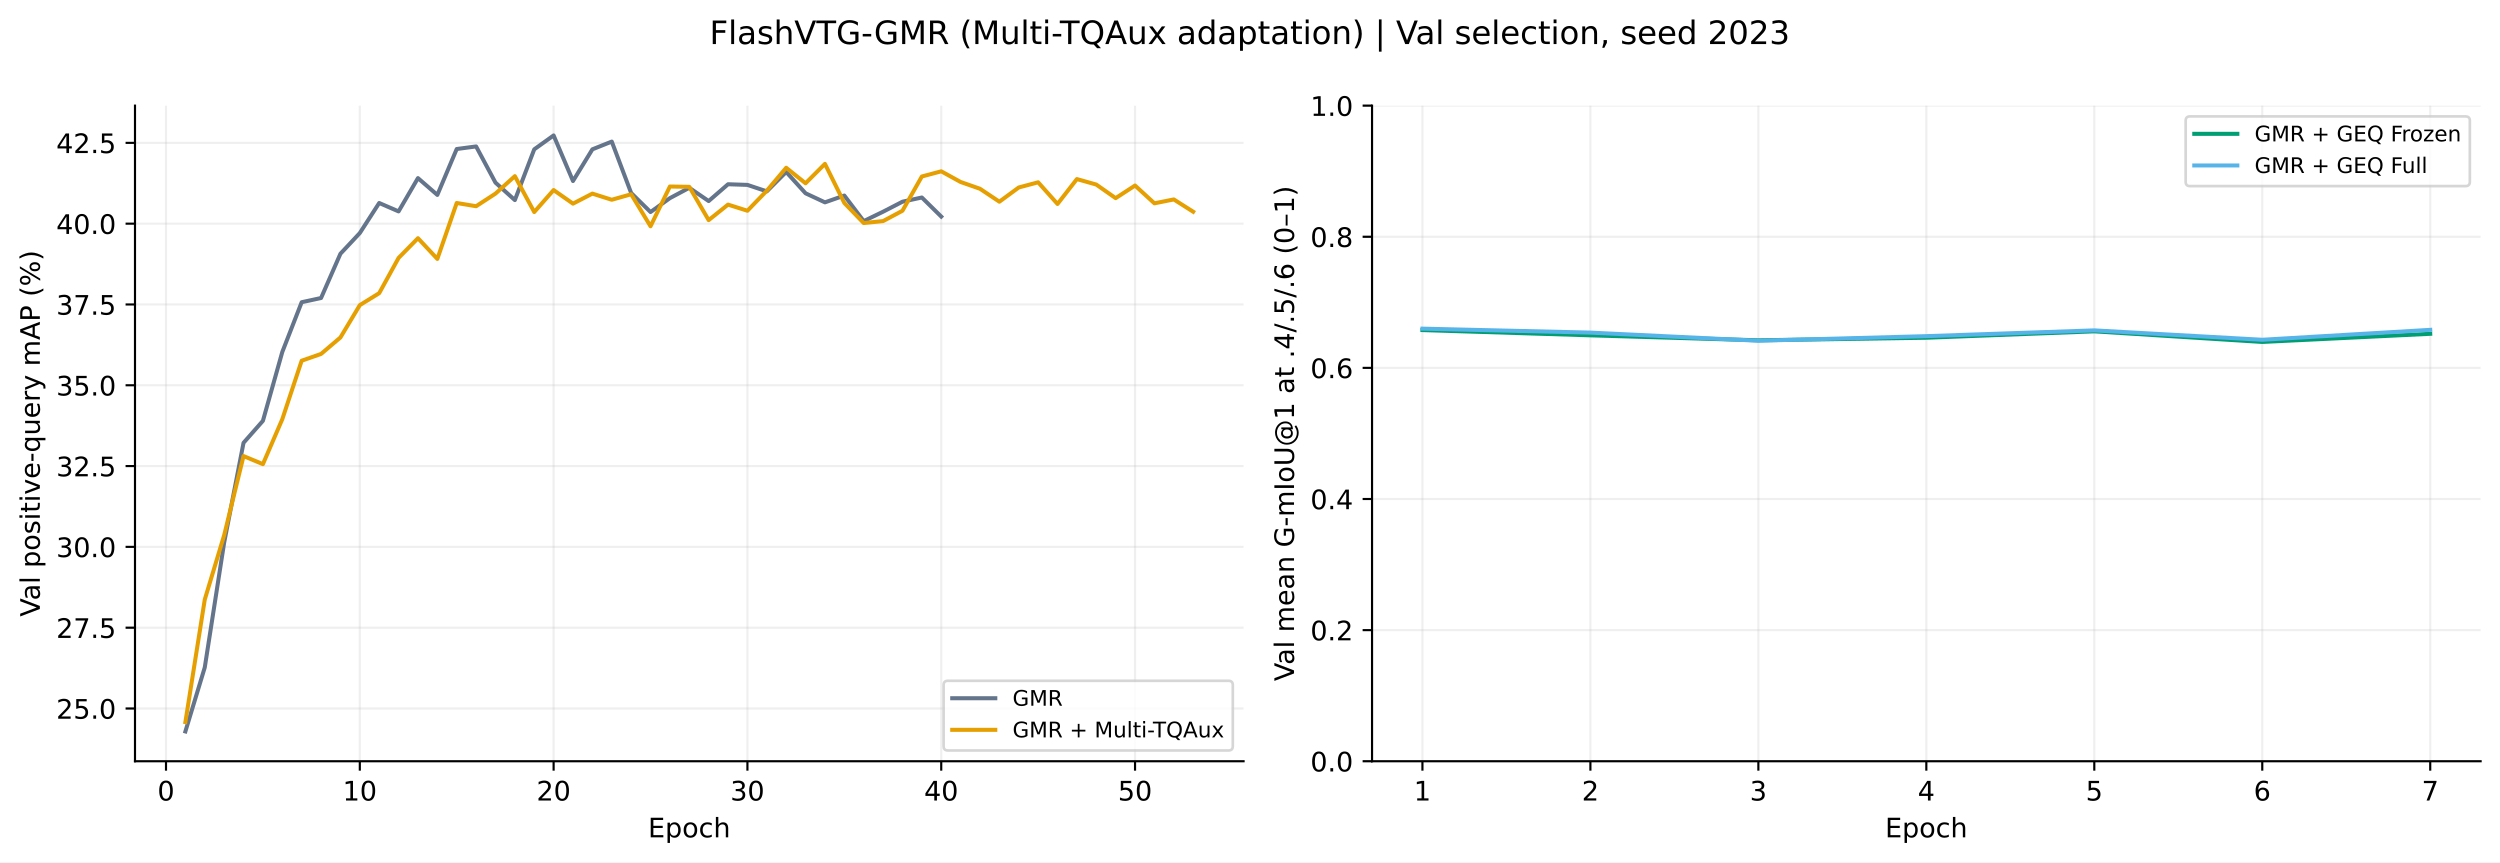
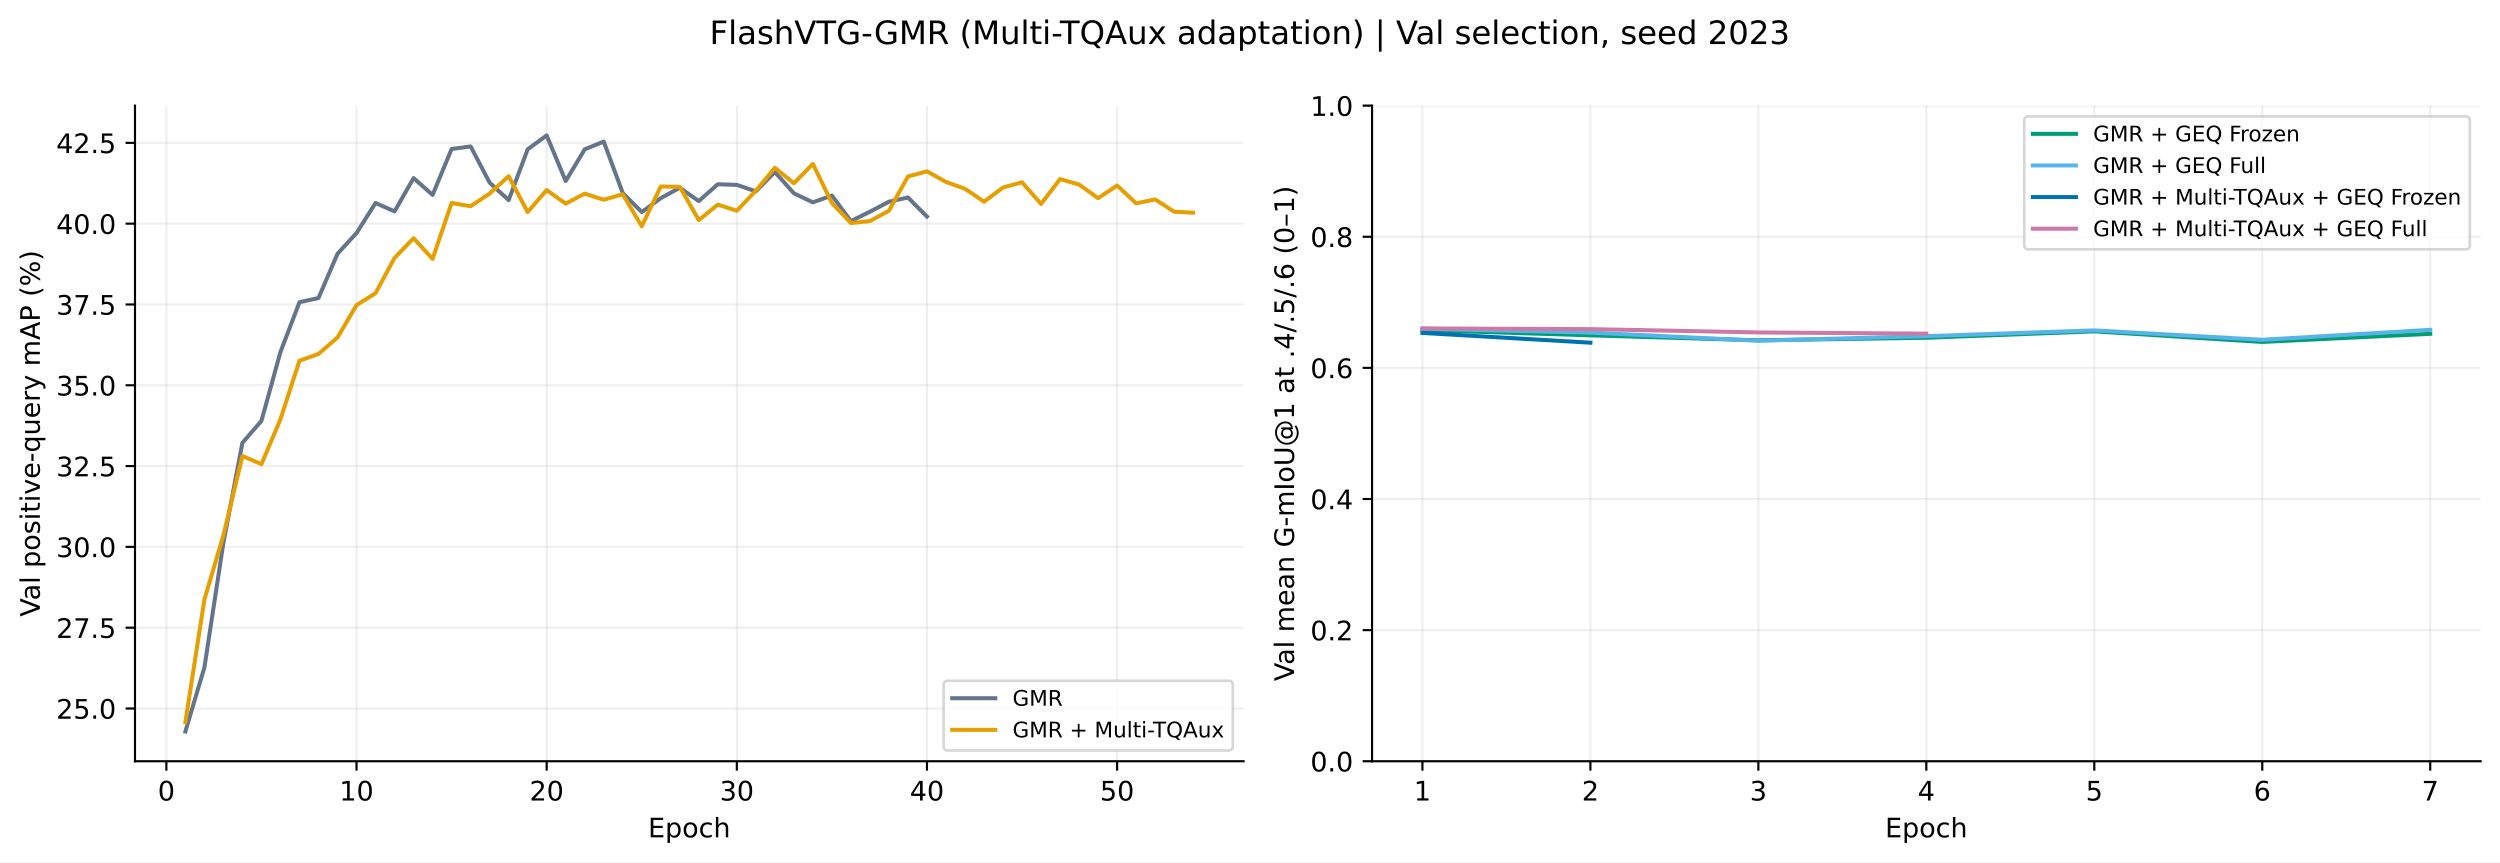
<svg xmlns="http://www.w3.org/2000/svg" xmlns:xlink="http://www.w3.org/1999/xlink" width="928.614pt" height="320.316pt" viewBox="0 0 928.614 320.316" version="1.1">
  <defs>
    <style type="text/css">*{stroke-linejoin: round; stroke-linecap: butt}</style>
  </defs>
  <g id="figure_1">
    <g id="patch_1">
      <path d="M 0 320.316  L 928.614 320.316  L 928.614 0  L 0 0  z " style="fill: #ffffff" />
    </g>
    <g id="axes_1">
      <g id="patch_2">
        <path d="M 50.144 282.76  L 461.919 282.76  L 461.919 39.24  L 50.144 39.24  z " style="fill: #ffffff" />
      </g>
      <g id="matplotlib.axis_1">
        <g id="xtick_1">
          <g id="line2d_1">
-             <path d="M 61.662 282.76  L 61.662 39.24  " clip-path="url(#pd000191c96)" style="fill: none; stroke: #b0b0b0; stroke-opacity: 0.2; stroke-width: 0.8; stroke-linecap: square" />
+             <path d="M 61.798 282.76  L 61.798 39.24  " clip-path="url(#pd000191c96)" style="fill: none; stroke: #b0b0b0; stroke-opacity: 0.2; stroke-width: 0.8; stroke-linecap: square" />
          </g>
          <g id="line2d_2">
            <defs>
              <path id="m847a747f1c" d="M 0 0  L 0 3.5  " style="stroke: #000000; stroke-width: 0.8" />
            </defs>
            <g>
-               <use xlink:href="#m847a747f1c" x="61.662" y="282.76" style="stroke: #000000; stroke-width: 0.8" />
+               <use xlink:href="#m847a747f1c" x="61.798" y="282.76" style="stroke: #000000; stroke-width: 0.8" />
            </g>
          </g>
          <g id="text_1">
-             <text style="font-size: 10px; font-family: 'DejaVu Sans'; text-anchor: middle" x="61.662" y="297.358" transform="rotate(-0 61.66193 297.3584)">0</text>
+             <text style="font-size: 10px; font-family: 'DejaVu Sans'; text-anchor: middle" x="61.798" y="297.358" transform="rotate(-0 61.79776 297.3584)">0</text>
          </g>
        </g>
        <g id="xtick_2">
          <g id="line2d_3">
-             <path d="M 133.651 282.76  L 133.651 39.24  " clip-path="url(#pd000191c96)" style="fill: none; stroke: #b0b0b0; stroke-opacity: 0.2; stroke-width: 0.8; stroke-linecap: square" />
+             <path d="M 132.428 282.76  L 132.428 39.24  " clip-path="url(#pd000191c96)" style="fill: none; stroke: #b0b0b0; stroke-opacity: 0.2; stroke-width: 0.8; stroke-linecap: square" />
          </g>
          <g id="line2d_4">
            <g>
-               <use xlink:href="#m847a747f1c" x="133.651" y="282.76" style="stroke: #000000; stroke-width: 0.8" />
+               <use xlink:href="#m847a747f1c" x="132.428" y="282.76" style="stroke: #000000; stroke-width: 0.8" />
            </g>
          </g>
          <g id="text_2">
-             <text style="font-size: 10px; font-family: 'DejaVu Sans'; text-anchor: middle" x="133.651" y="297.358" transform="rotate(-0 133.6506 297.3584)">10</text>
+             <text style="font-size: 10px; font-family: 'DejaVu Sans'; text-anchor: middle" x="132.428" y="297.358" transform="rotate(-0 132.4281 297.3584)">10</text>
          </g>
        </g>
        <g id="xtick_3">
          <g id="line2d_5">
-             <path d="M 205.639 282.76  L 205.639 39.24  " clip-path="url(#pd000191c96)" style="fill: none; stroke: #b0b0b0; stroke-opacity: 0.2; stroke-width: 0.8; stroke-linecap: square" />
+             <path d="M 203.058 282.76  L 203.058 39.24  " clip-path="url(#pd000191c96)" style="fill: none; stroke: #b0b0b0; stroke-opacity: 0.2; stroke-width: 0.8; stroke-linecap: square" />
          </g>
          <g id="line2d_6">
            <g>
-               <use xlink:href="#m847a747f1c" x="205.639" y="282.76" style="stroke: #000000; stroke-width: 0.8" />
+               <use xlink:href="#m847a747f1c" x="203.058" y="282.76" style="stroke: #000000; stroke-width: 0.8" />
            </g>
          </g>
          <g id="text_3">
-             <text style="font-size: 10px; font-family: 'DejaVu Sans'; text-anchor: middle" x="205.639" y="297.358" transform="rotate(-0 205.6392 297.3584)">20</text>
+             <text style="font-size: 10px; font-family: 'DejaVu Sans'; text-anchor: middle" x="203.058" y="297.358" transform="rotate(-0 203.0585 297.3584)">20</text>
          </g>
        </g>
        <g id="xtick_4">
          <g id="line2d_7">
-             <path d="M 277.628 282.76  L 277.628 39.24  " clip-path="url(#pd000191c96)" style="fill: none; stroke: #b0b0b0; stroke-opacity: 0.2; stroke-width: 0.8; stroke-linecap: square" />
+             <path d="M 273.689 282.76  L 273.689 39.24  " clip-path="url(#pd000191c96)" style="fill: none; stroke: #b0b0b0; stroke-opacity: 0.2; stroke-width: 0.8; stroke-linecap: square" />
          </g>
          <g id="line2d_8">
            <g>
-               <use xlink:href="#m847a747f1c" x="277.628" y="282.76" style="stroke: #000000; stroke-width: 0.8" />
+               <use xlink:href="#m847a747f1c" x="273.689" y="282.76" style="stroke: #000000; stroke-width: 0.8" />
            </g>
          </g>
          <g id="text_4">
-             <text style="font-size: 10px; font-family: 'DejaVu Sans'; text-anchor: middle" x="277.628" y="297.358" transform="rotate(-0 277.6278 297.3584)">30</text>
+             <text style="font-size: 10px; font-family: 'DejaVu Sans'; text-anchor: middle" x="273.689" y="297.358" transform="rotate(-0 273.6888 297.3584)">30</text>
          </g>
        </g>
        <g id="xtick_5">
          <g id="line2d_9">
-             <path d="M 349.616 282.76  L 349.616 39.24  " clip-path="url(#pd000191c96)" style="fill: none; stroke: #b0b0b0; stroke-opacity: 0.2; stroke-width: 0.8; stroke-linecap: square" />
+             <path d="M 344.319 282.76  L 344.319 39.24  " clip-path="url(#pd000191c96)" style="fill: none; stroke: #b0b0b0; stroke-opacity: 0.2; stroke-width: 0.8; stroke-linecap: square" />
          </g>
          <g id="line2d_10">
            <g>
-               <use xlink:href="#m847a747f1c" x="349.616" y="282.76" style="stroke: #000000; stroke-width: 0.8" />
+               <use xlink:href="#m847a747f1c" x="344.319" y="282.76" style="stroke: #000000; stroke-width: 0.8" />
            </g>
          </g>
          <g id="text_5">
-             <text style="font-size: 10px; font-family: 'DejaVu Sans'; text-anchor: middle" x="349.616" y="297.358" transform="rotate(-0 349.6165 297.3584)">40</text>
+             <text style="font-size: 10px; font-family: 'DejaVu Sans'; text-anchor: middle" x="344.319" y="297.358" transform="rotate(-0 344.3192 297.3584)">40</text>
          </g>
        </g>
        <g id="xtick_6">
          <g id="line2d_11">
-             <path d="M 421.605 282.76  L 421.605 39.24  " clip-path="url(#pd000191c96)" style="fill: none; stroke: #b0b0b0; stroke-opacity: 0.2; stroke-width: 0.8; stroke-linecap: square" />
+             <path d="M 414.95 282.76  L 414.95 39.24  " clip-path="url(#pd000191c96)" style="fill: none; stroke: #b0b0b0; stroke-opacity: 0.2; stroke-width: 0.8; stroke-linecap: square" />
          </g>
          <g id="line2d_12">
            <g>
-               <use xlink:href="#m847a747f1c" x="421.605" y="282.76" style="stroke: #000000; stroke-width: 0.8" />
+               <use xlink:href="#m847a747f1c" x="414.95" y="282.76" style="stroke: #000000; stroke-width: 0.8" />
            </g>
          </g>
          <g id="text_6">
-             <text style="font-size: 10px; font-family: 'DejaVu Sans'; text-anchor: middle" x="421.605" y="297.358" transform="rotate(-0 421.6051 297.3584)">50</text>
+             <text style="font-size: 10px; font-family: 'DejaVu Sans'; text-anchor: middle" x="414.95" y="297.358" transform="rotate(-0 414.9496 297.3584)">50</text>
          </g>
        </g>
        <g id="text_7">
          <text style="font-size: 10px; font-family: 'DejaVu Sans'; text-anchor: middle" x="256.031" y="311.037" transform="rotate(-0 256.0312 311.0366)">Epoch</text>
        </g>
      </g>
      <g id="matplotlib.axis_2">
        <g id="ytick_1">
          <g id="line2d_13">
            <path d="M 50.144 263.167  L 461.919 263.167  " clip-path="url(#pd000191c96)" style="fill: none; stroke: #b0b0b0; stroke-opacity: 0.2; stroke-width: 0.8; stroke-linecap: square" />
          </g>
          <g id="line2d_14">
            <defs>
              <path id="mc433141c62" d="M 0 0  L -3.5 0  " style="stroke: #000000; stroke-width: 0.8" />
            </defs>
            <g>
              <use xlink:href="#mc433141c62" x="50.144" y="263.167" style="stroke: #000000; stroke-width: 0.8" />
            </g>
          </g>
          <g id="text_8">
            <text style="font-size: 10px; font-family: 'DejaVu Sans'; text-anchor: end" x="43.144" y="266.966" transform="rotate(-0 43.14375 266.9662)">25.0</text>
          </g>
        </g>
        <g id="ytick_2">
          <g id="line2d_15">
            <path d="M 50.144 233.153  L 461.919 233.153  " clip-path="url(#pd000191c96)" style="fill: none; stroke: #b0b0b0; stroke-opacity: 0.2; stroke-width: 0.8; stroke-linecap: square" />
          </g>
          <g id="line2d_16">
            <g>
              <use xlink:href="#mc433141c62" x="50.144" y="233.153" style="stroke: #000000; stroke-width: 0.8" />
            </g>
          </g>
          <g id="text_9">
            <text style="font-size: 10px; font-family: 'DejaVu Sans'; text-anchor: end" x="43.144" y="236.952" transform="rotate(-0 43.14375 236.9524)">27.5</text>
          </g>
        </g>
        <g id="ytick_3">
          <g id="line2d_17">
            <path d="M 50.144 203.139  L 461.919 203.139  " clip-path="url(#pd000191c96)" style="fill: none; stroke: #b0b0b0; stroke-opacity: 0.2; stroke-width: 0.8; stroke-linecap: square" />
          </g>
          <g id="line2d_18">
            <g>
              <use xlink:href="#mc433141c62" x="50.144" y="203.139" style="stroke: #000000; stroke-width: 0.8" />
            </g>
          </g>
          <g id="text_10">
            <text style="font-size: 10px; font-family: 'DejaVu Sans'; text-anchor: end" x="43.144" y="206.939" transform="rotate(-0 43.14375 206.9386)">30.0</text>
          </g>
        </g>
        <g id="ytick_4">
          <g id="line2d_19">
            <path d="M 50.144 173.126  L 461.919 173.126  " clip-path="url(#pd000191c96)" style="fill: none; stroke: #b0b0b0; stroke-opacity: 0.2; stroke-width: 0.8; stroke-linecap: square" />
          </g>
          <g id="line2d_20">
            <g>
              <use xlink:href="#mc433141c62" x="50.144" y="173.126" style="stroke: #000000; stroke-width: 0.8" />
            </g>
          </g>
          <g id="text_11">
            <text style="font-size: 10px; font-family: 'DejaVu Sans'; text-anchor: end" x="43.144" y="176.925" transform="rotate(-0 43.14375 176.9248)">32.5</text>
          </g>
        </g>
        <g id="ytick_5">
          <g id="line2d_21">
            <path d="M 50.144 143.112  L 461.919 143.112  " clip-path="url(#pd000191c96)" style="fill: none; stroke: #b0b0b0; stroke-opacity: 0.2; stroke-width: 0.8; stroke-linecap: square" />
          </g>
          <g id="line2d_22">
            <g>
              <use xlink:href="#mc433141c62" x="50.144" y="143.112" style="stroke: #000000; stroke-width: 0.8" />
            </g>
          </g>
          <g id="text_12">
            <text style="font-size: 10px; font-family: 'DejaVu Sans'; text-anchor: end" x="43.144" y="146.911" transform="rotate(-0 43.14375 146.911)">35.0</text>
          </g>
        </g>
        <g id="ytick_6">
          <g id="line2d_23">
            <path d="M 50.144 113.098  L 461.919 113.098  " clip-path="url(#pd000191c96)" style="fill: none; stroke: #b0b0b0; stroke-opacity: 0.2; stroke-width: 0.8; stroke-linecap: square" />
          </g>
          <g id="line2d_24">
            <g>
              <use xlink:href="#mc433141c62" x="50.144" y="113.098" style="stroke: #000000; stroke-width: 0.8" />
            </g>
          </g>
          <g id="text_13">
            <text style="font-size: 10px; font-family: 'DejaVu Sans'; text-anchor: end" x="43.144" y="116.897" transform="rotate(-0 43.14375 116.8972)">37.5</text>
          </g>
        </g>
        <g id="ytick_7">
          <g id="line2d_25">
            <path d="M 50.144 83.084  L 461.919 83.084  " clip-path="url(#pd000191c96)" style="fill: none; stroke: #b0b0b0; stroke-opacity: 0.2; stroke-width: 0.8; stroke-linecap: square" />
          </g>
          <g id="line2d_26">
            <g>
              <use xlink:href="#mc433141c62" x="50.144" y="83.084" style="stroke: #000000; stroke-width: 0.8" />
            </g>
          </g>
          <g id="text_14">
            <text style="font-size: 10px; font-family: 'DejaVu Sans'; text-anchor: end" x="43.144" y="86.883" transform="rotate(-0 43.14375 86.88338)">40.0</text>
          </g>
        </g>
        <g id="ytick_8">
          <g id="line2d_27">
            <path d="M 50.144 53.07  L 461.919 53.07  " clip-path="url(#pd000191c96)" style="fill: none; stroke: #b0b0b0; stroke-opacity: 0.2; stroke-width: 0.8; stroke-linecap: square" />
          </g>
          <g id="line2d_28">
            <g>
              <use xlink:href="#mc433141c62" x="50.144" y="53.07" style="stroke: #000000; stroke-width: 0.8" />
            </g>
          </g>
          <g id="text_15">
            <text style="font-size: 10px; font-family: 'DejaVu Sans'; text-anchor: end" x="43.144" y="56.87" transform="rotate(-0 43.14375 56.86958)">42.5</text>
          </g>
        </g>
        <g id="text_16">
          <text style="font-size: 10px; font-family: 'DejaVu Sans'; text-anchor: middle" x="14.798" y="161" transform="rotate(-90 14.79844 161)">Val positive-query mAP (%)</text>
        </g>
      </g>
      <g id="line2d_29">
-         <path d="M 68.861 271.691  L 76.06 247.92  L 83.259 201.579  L 90.457 164.482  L 97.656 156.318  L 104.855 130.746  L 112.054 112.258  L 119.253 110.697  L 126.452 94.249  L 133.651 86.566  L 140.849 75.401  L 148.048 78.522  L 155.247 66.156  L 162.446 72.399  L 169.645 55.351  L 176.844 54.391  L 184.043 67.837  L 191.241 74.32  L 198.44 55.471  L 205.639 50.309  L 212.838 67.237  L 220.037 55.471  L 227.236 52.59  L 234.435 71.679  L 241.634 78.762  L 248.832 73.6  L 256.031 69.758  L 263.23 74.68  L 270.429 68.437  L 277.628 68.678  L 284.827 71.079  L 292.026 63.875  L 299.224 71.799  L 306.423 75.161  L 313.622 72.639  L 320.821 82.124  L 328.02 78.642  L 335.219 74.92  L 342.418 73.36  L 349.616 80.443  " clip-path="url(#pd000191c96)" style="fill: none; stroke: #64748b; stroke-width: 1.5; stroke-linecap: square" />
+         <path d="M 68.861 271.691  L 75.924 247.92  L 82.987 201.579  L 90.05 164.482  L 97.113 156.318  L 104.176 130.746  L 111.239 112.258  L 118.302 110.697  L 125.365 94.249  L 132.428 86.566  L 139.491 75.401  L 146.554 78.522  L 153.617 66.156  L 160.68 72.399  L 167.743 55.351  L 174.806 54.391  L 181.869 67.837  L 188.932 74.32  L 195.995 55.471  L 203.058 50.309  L 210.122 67.237  L 217.185 55.471  L 224.248 52.59  L 231.311 71.679  L 238.374 78.762  L 245.437 73.6  L 252.5 69.758  L 259.563 74.68  L 266.626 68.437  L 273.689 68.678  L 280.752 71.079  L 287.815 63.875  L 294.878 71.799  L 301.941 75.161  L 309.004 72.639  L 316.067 82.124  L 323.13 78.642  L 330.193 74.92  L 337.256 73.36  L 344.319 80.443  " clip-path="url(#pd000191c96)" style="fill: none; stroke: #64748b; stroke-width: 1.5; stroke-linecap: square" />
      </g>
      <g id="line2d_30">
-         <path d="M 68.861 268.209  L 76.06 222.708  L 83.259 198.817  L 90.457 169.404  L 97.656 172.405  L 104.855 155.718  L 112.054 133.988  L 119.253 131.466  L 126.452 125.344  L 133.651 113.338  L 140.849 108.896  L 148.048 95.81  L 155.247 88.487  L 162.446 96.17  L 169.645 75.401  L 176.844 76.601  L 184.043 71.919  L 191.241 65.436  L 198.44 78.762  L 205.639 70.598  L 212.838 75.641  L 220.037 71.919  L 227.236 74.2  L 234.435 72.159  L 241.634 84.045  L 248.832 69.278  L 256.031 69.398  L 263.23 81.764  L 270.429 76.001  L 277.628 78.282  L 284.827 70.839  L 292.026 62.315  L 299.224 68.077  L 306.423 60.874  L 313.622 75.401  L 320.821 82.844  L 328.02 82.124  L 335.219 78.282  L 342.418 65.556  L 349.616 63.635  L 356.815 67.597  L 364.014 70.118  L 371.213 74.92  L 378.412 69.638  L 385.611 67.717  L 392.81 75.761  L 400.009 66.517  L 407.207 68.557  L 414.406 73.6  L 421.605 68.918  L 428.804 75.521  L 436.003 74.08  L 443.202 78.642  " clip-path="url(#pd000191c96)" style="fill: none; stroke: #e69f00; stroke-width: 1.5; stroke-linecap: square" />
+         <path d="M 68.861 268.209  L 75.924 222.708  L 82.987 198.817  L 90.05 169.404  L 97.113 172.405  L 104.176 155.718  L 111.239 133.988  L 118.302 131.466  L 125.365 125.344  L 132.428 113.338  L 139.491 108.896  L 146.554 95.81  L 153.617 88.487  L 160.68 96.17  L 167.743 75.401  L 174.806 76.601  L 181.869 71.919  L 188.932 65.436  L 195.995 78.762  L 203.058 70.598  L 210.122 75.641  L 217.185 71.919  L 224.248 74.2  L 231.311 72.159  L 238.374 84.045  L 245.437 69.278  L 252.5 69.398  L 259.563 81.764  L 266.626 76.001  L 273.689 78.282  L 280.752 70.839  L 287.815 62.315  L 294.878 68.077  L 301.941 60.874  L 309.004 75.401  L 316.067 82.844  L 323.13 82.124  L 330.193 78.282  L 337.256 65.556  L 344.319 63.635  L 351.382 67.597  L 358.445 70.118  L 365.508 74.92  L 372.571 69.638  L 379.634 67.717  L 386.697 75.761  L 393.76 66.517  L 400.823 68.557  L 407.887 73.6  L 414.95 68.918  L 422.013 75.521  L 429.076 74.08  L 436.139 78.642  L 443.202 79.002  " clip-path="url(#pd000191c96)" style="fill: none; stroke: #e69f00; stroke-width: 1.5; stroke-linecap: square" />
      </g>
      <g id="patch_3">
        <path d="M 50.144 282.76  L 50.144 39.24  " style="fill: none; stroke: #000000; stroke-width: 0.8; stroke-linejoin: miter; stroke-linecap: square" />
      </g>
      <g id="patch_4">
        <path d="M 50.144 282.76  L 461.919 282.76  " style="fill: none; stroke: #000000; stroke-width: 0.8; stroke-linejoin: miter; stroke-linecap: square" />
      </g>
      <g id="legend_1">
        <g id="patch_5">
          <path d="M 352.099 278.76  L 456.319 278.76  Q 457.919 278.76 457.919 277.16  L 457.919 254.475  Q 457.919 252.875 456.319 252.875  L 352.099 252.875  Q 350.499 252.875 350.499 254.475  L 350.499 277.16  Q 350.499 278.76 352.099 278.76  z " style="fill: #ffffff; opacity: 0.8; stroke: #cccccc; stroke-linejoin: miter" />
        </g>
        <g id="line2d_31">
          <path d="M 353.699 259.354  L 361.699 259.354  L 369.699 259.354  " style="fill: none; stroke: #64748b; stroke-width: 1.5; stroke-linecap: square" />
        </g>
        <g id="text_17">
          <text style="font-size: 8px; font-family: 'DejaVu Sans'; text-anchor: start" x="376.099" y="262.154" transform="rotate(-0 376.0987 262.1538)">GMR</text>
        </g>
        <g id="line2d_32">
          <path d="M 353.699 271.096  L 361.699 271.096  L 369.699 271.096  " style="fill: none; stroke: #e69f00; stroke-width: 1.5; stroke-linecap: square" />
        </g>
        <g id="text_18">
          <text style="font-size: 8px; font-family: 'DejaVu Sans'; text-anchor: start" x="376.099" y="273.896" transform="rotate(-0 376.0987 273.8963)">GMR + Multi-TQAux</text>
        </g>
      </g>
    </g>
    <g id="axes_2">
      <g id="patch_6">
        <path d="M 509.639 282.76  L 921.414 282.76  L 921.414 39.24  L 509.639 39.24  z " style="fill: #ffffff" />
      </g>
      <g id="matplotlib.axis_3">
        <g id="xtick_7">
          <g id="line2d_33">
            <path d="M 528.356 282.76  L 528.356 39.24  " clip-path="url(#p77ef6f5518)" style="fill: none; stroke: #b0b0b0; stroke-opacity: 0.2; stroke-width: 0.8; stroke-linecap: square" />
          </g>
          <g id="line2d_34">
            <g>
              <use xlink:href="#m847a747f1c" x="528.356" y="282.76" style="stroke: #000000; stroke-width: 0.8" />
            </g>
          </g>
          <g id="text_19">
            <text style="font-size: 10px; font-family: 'DejaVu Sans'; text-anchor: middle" x="528.356" y="297.358" transform="rotate(-0 528.3558 297.3584)">1</text>
          </g>
        </g>
        <g id="xtick_8">
          <g id="line2d_35">
            <path d="M 590.746 282.76  L 590.746 39.24  " clip-path="url(#p77ef6f5518)" style="fill: none; stroke: #b0b0b0; stroke-opacity: 0.2; stroke-width: 0.8; stroke-linecap: square" />
          </g>
          <g id="line2d_36">
            <g>
              <use xlink:href="#m847a747f1c" x="590.746" y="282.76" style="stroke: #000000; stroke-width: 0.8" />
            </g>
          </g>
          <g id="text_20">
            <text style="font-size: 10px; font-family: 'DejaVu Sans'; text-anchor: middle" x="590.746" y="297.358" transform="rotate(-0 590.7459 297.3584)">2</text>
          </g>
        </g>
        <g id="xtick_9">
          <g id="line2d_37">
            <path d="M 653.136 282.76  L 653.136 39.24  " clip-path="url(#p77ef6f5518)" style="fill: none; stroke: #b0b0b0; stroke-opacity: 0.2; stroke-width: 0.8; stroke-linecap: square" />
          </g>
          <g id="line2d_38">
            <g>
              <use xlink:href="#m847a747f1c" x="653.136" y="282.76" style="stroke: #000000; stroke-width: 0.8" />
            </g>
          </g>
          <g id="text_21">
            <text style="font-size: 10px; font-family: 'DejaVu Sans'; text-anchor: middle" x="653.136" y="297.358" transform="rotate(-0 653.1361 297.3584)">3</text>
          </g>
        </g>
        <g id="xtick_10">
          <g id="line2d_39">
            <path d="M 715.526 282.76  L 715.526 39.24  " clip-path="url(#p77ef6f5518)" style="fill: none; stroke: #b0b0b0; stroke-opacity: 0.2; stroke-width: 0.8; stroke-linecap: square" />
          </g>
          <g id="line2d_40">
            <g>
              <use xlink:href="#m847a747f1c" x="715.526" y="282.76" style="stroke: #000000; stroke-width: 0.8" />
            </g>
          </g>
          <g id="text_22">
            <text style="font-size: 10px; font-family: 'DejaVu Sans'; text-anchor: middle" x="715.526" y="297.358" transform="rotate(-0 715.5263 297.3584)">4</text>
          </g>
        </g>
        <g id="xtick_11">
          <g id="line2d_41">
            <path d="M 777.916 282.76  L 777.916 39.24  " clip-path="url(#p77ef6f5518)" style="fill: none; stroke: #b0b0b0; stroke-opacity: 0.2; stroke-width: 0.8; stroke-linecap: square" />
          </g>
          <g id="line2d_42">
            <g>
              <use xlink:href="#m847a747f1c" x="777.916" y="282.76" style="stroke: #000000; stroke-width: 0.8" />
            </g>
          </g>
          <g id="text_23">
            <text style="font-size: 10px; font-family: 'DejaVu Sans'; text-anchor: middle" x="777.916" y="297.358" transform="rotate(-0 777.9164 297.3584)">5</text>
          </g>
        </g>
        <g id="xtick_12">
          <g id="line2d_43">
            <path d="M 840.307 282.76  L 840.307 39.24  " clip-path="url(#p77ef6f5518)" style="fill: none; stroke: #b0b0b0; stroke-opacity: 0.2; stroke-width: 0.8; stroke-linecap: square" />
          </g>
          <g id="line2d_44">
            <g>
              <use xlink:href="#m847a747f1c" x="840.307" y="282.76" style="stroke: #000000; stroke-width: 0.8" />
            </g>
          </g>
          <g id="text_24">
            <text style="font-size: 10px; font-family: 'DejaVu Sans'; text-anchor: middle" x="840.307" y="297.358" transform="rotate(-0 840.3066 297.3584)">6</text>
          </g>
        </g>
        <g id="xtick_13">
          <g id="line2d_45">
            <path d="M 902.697 282.76  L 902.697 39.24  " clip-path="url(#p77ef6f5518)" style="fill: none; stroke: #b0b0b0; stroke-opacity: 0.2; stroke-width: 0.8; stroke-linecap: square" />
          </g>
          <g id="line2d_46">
            <g>
              <use xlink:href="#m847a747f1c" x="902.697" y="282.76" style="stroke: #000000; stroke-width: 0.8" />
            </g>
          </g>
          <g id="text_25">
            <text style="font-size: 10px; font-family: 'DejaVu Sans'; text-anchor: middle" x="902.697" y="297.358" transform="rotate(-0 902.6967 297.3584)">7</text>
          </g>
        </g>
        <g id="text_26">
          <text style="font-size: 10px; font-family: 'DejaVu Sans'; text-anchor: middle" x="715.526" y="311.037" transform="rotate(-0 715.5263 311.0366)">Epoch</text>
        </g>
      </g>
      <g id="matplotlib.axis_4">
        <g id="ytick_9">
          <g id="line2d_47">
            <path d="M 509.639 282.76  L 921.414 282.76  " clip-path="url(#p77ef6f5518)" style="fill: none; stroke: #b0b0b0; stroke-opacity: 0.2; stroke-width: 0.8; stroke-linecap: square" />
          </g>
          <g id="line2d_48">
            <g>
              <use xlink:href="#mc433141c62" x="509.639" y="282.76" style="stroke: #000000; stroke-width: 0.8" />
            </g>
          </g>
          <g id="text_27">
            <text style="font-size: 10px; font-family: 'DejaVu Sans'; text-anchor: end" x="502.639" y="286.559" transform="rotate(-0 502.6388 286.5592)">0.0</text>
          </g>
        </g>
        <g id="ytick_10">
          <g id="line2d_49">
            <path d="M 509.639 234.056  L 921.414 234.056  " clip-path="url(#p77ef6f5518)" style="fill: none; stroke: #b0b0b0; stroke-opacity: 0.2; stroke-width: 0.8; stroke-linecap: square" />
          </g>
          <g id="line2d_50">
            <g>
              <use xlink:href="#mc433141c62" x="509.639" y="234.056" style="stroke: #000000; stroke-width: 0.8" />
            </g>
          </g>
          <g id="text_28">
            <text style="font-size: 10px; font-family: 'DejaVu Sans'; text-anchor: end" x="502.639" y="237.855" transform="rotate(-0 502.6388 237.8552)">0.2</text>
          </g>
        </g>
        <g id="ytick_11">
          <g id="line2d_51">
            <path d="M 509.639 185.352  L 921.414 185.352  " clip-path="url(#p77ef6f5518)" style="fill: none; stroke: #b0b0b0; stroke-opacity: 0.2; stroke-width: 0.8; stroke-linecap: square" />
          </g>
          <g id="line2d_52">
            <g>
              <use xlink:href="#mc433141c62" x="509.639" y="185.352" style="stroke: #000000; stroke-width: 0.8" />
            </g>
          </g>
          <g id="text_29">
            <text style="font-size: 10px; font-family: 'DejaVu Sans'; text-anchor: end" x="502.639" y="189.151" transform="rotate(-0 502.6388 189.1512)">0.4</text>
          </g>
        </g>
        <g id="ytick_12">
          <g id="line2d_53">
            <path d="M 509.639 136.648  L 921.414 136.648  " clip-path="url(#p77ef6f5518)" style="fill: none; stroke: #b0b0b0; stroke-opacity: 0.2; stroke-width: 0.8; stroke-linecap: square" />
          </g>
          <g id="line2d_54">
            <g>
              <use xlink:href="#mc433141c62" x="509.639" y="136.648" style="stroke: #000000; stroke-width: 0.8" />
            </g>
          </g>
          <g id="text_30">
            <text style="font-size: 10px; font-family: 'DejaVu Sans'; text-anchor: end" x="502.639" y="140.447" transform="rotate(-0 502.6388 140.4472)">0.6</text>
          </g>
        </g>
        <g id="ytick_13">
          <g id="line2d_55">
            <path d="M 509.639 87.944  L 921.414 87.944  " clip-path="url(#p77ef6f5518)" style="fill: none; stroke: #b0b0b0; stroke-opacity: 0.2; stroke-width: 0.8; stroke-linecap: square" />
          </g>
          <g id="line2d_56">
            <g>
              <use xlink:href="#mc433141c62" x="509.639" y="87.944" style="stroke: #000000; stroke-width: 0.8" />
            </g>
          </g>
          <g id="text_31">
            <text style="font-size: 10px; font-family: 'DejaVu Sans'; text-anchor: end" x="502.639" y="91.743" transform="rotate(-0 502.6388 91.74322)">0.8</text>
          </g>
        </g>
        <g id="ytick_14">
          <g id="line2d_57">
            <path d="M 509.639 39.24  L 921.414 39.24  " clip-path="url(#p77ef6f5518)" style="fill: none; stroke: #b0b0b0; stroke-opacity: 0.2; stroke-width: 0.8; stroke-linecap: square" />
          </g>
          <g id="line2d_58">
            <g>
              <use xlink:href="#mc433141c62" x="509.639" y="39.24" style="stroke: #000000; stroke-width: 0.8" />
            </g>
          </g>
          <g id="text_32">
            <text style="font-size: 10px; font-family: 'DejaVu Sans'; text-anchor: end" x="502.639" y="43.039" transform="rotate(-0 502.6388 43.03922)">1.0</text>
          </g>
        </g>
        <g id="text_33">
          <text style="font-size: 10px; font-family: 'DejaVu Sans'; text-anchor: middle" x="480.656" y="161" transform="rotate(-90 480.6559 161)">Val mean G-mIoU@1 at .4/.5/.6 (0–1)</text>
        </g>
      </g>
      <g id="line2d_59">
        <path d="M 528.356 122.604  L 590.746 124.56  L 653.136 126.403  L 715.526 125.451  L 777.916 123.077  L 840.307 127.013  L 902.697 123.99  " clip-path="url(#p77ef6f5518)" style="fill: none; stroke: #009e73; stroke-width: 1.5; stroke-linecap: square" />
      </g>
      <g id="line2d_60">
        <path d="M 528.356 122.074  L 590.746 123.543  L 653.136 126.563  L 715.526 124.858  L 777.916 122.716  L 840.307 126.205  L 902.697 122.517  " clip-path="url(#p77ef6f5518)" style="fill: none; stroke: #56b4e9; stroke-width: 1.5; stroke-linecap: square" />
      </g>
+       <g id="line2d_61">
+         <path d="M 528.356 123.676  L 590.746 127.296  " clip-path="url(#p77ef6f5518)" style="fill: none; stroke: #0072b2; stroke-width: 1.5; stroke-linecap: square" />
+       </g>
+       <g id="line2d_62">
+         <path d="M 528.356 121.992  L 590.746 122.253  L 653.136 123.488  L 715.526 123.934  " clip-path="url(#p77ef6f5518)" style="fill: none; stroke: #cc79a7; stroke-width: 1.5; stroke-linecap: square" />
+       </g>
      <g id="patch_7">
        <path d="M 509.639 282.76  L 509.639 39.24  " style="fill: none; stroke: #000000; stroke-width: 0.8; stroke-linejoin: miter; stroke-linecap: square" />
      </g>
      <g id="patch_8">
        <path d="M 509.639 282.76  L 921.414 282.76  " style="fill: none; stroke: #000000; stroke-width: 0.8; stroke-linejoin: miter; stroke-linecap: square" />
      </g>
      <g id="legend_2">
        <g id="patch_9">
-           <path d="M 813.455 69.125  L 915.814 69.125  Q 917.414 69.125 917.414 67.525  L 917.414 44.84  Q 917.414 43.24 915.814 43.24  L 813.455 43.24  Q 811.855 43.24 811.855 44.84  L 811.855 67.525  Q 811.855 69.125 813.455 69.125  z " style="fill: #ffffff; opacity: 0.8; stroke: #cccccc; stroke-linejoin: miter" />
-         </g>
-         <g id="line2d_61">
-           <path d="M 815.055 49.719  L 823.055 49.719  L 831.055 49.719  " style="fill: none; stroke: #009e73; stroke-width: 1.5; stroke-linecap: square" />
+           <path d="M 753.495 92.61  L 915.814 92.61  Q 917.414 92.61 917.414 91.01  L 917.414 44.84  Q 917.414 43.24 915.814 43.24  L 753.495 43.24  Q 751.895 43.24 751.895 44.84  L 751.895 91.01  Q 751.895 92.61 753.495 92.61  z " style="fill: #ffffff; opacity: 0.8; stroke: #cccccc; stroke-linejoin: miter" />
+         </g>
+         <g id="line2d_63">
+           <path d="M 755.095 49.719  L 763.095 49.719  L 771.095 49.719  " style="fill: none; stroke: #009e73; stroke-width: 1.5; stroke-linecap: square" />
        </g>
        <g id="text_34">
-           <text style="font-size: 8px; font-family: 'DejaVu Sans'; text-anchor: start" x="837.455" y="52.519" transform="rotate(-0 837.455 52.51875)">GMR + GEQ Frozen</text>
-         </g>
-         <g id="line2d_62">
-           <path d="M 815.055 61.461  L 823.055 61.461  L 831.055 61.461  " style="fill: none; stroke: #56b4e9; stroke-width: 1.5; stroke-linecap: square" />
+           <text style="font-size: 8px; font-family: 'DejaVu Sans'; text-anchor: start" x="777.495" y="52.519" transform="rotate(-0 777.495 52.51875)">GMR + GEQ Frozen</text>
+         </g>
+         <g id="line2d_64">
+           <path d="M 755.095 61.461  L 763.095 61.461  L 771.095 61.461  " style="fill: none; stroke: #56b4e9; stroke-width: 1.5; stroke-linecap: square" />
        </g>
        <g id="text_35">
-           <text style="font-size: 8px; font-family: 'DejaVu Sans'; text-anchor: start" x="837.455" y="64.261" transform="rotate(-0 837.455 64.26125)">GMR + GEQ Full</text>
+           <text style="font-size: 8px; font-family: 'DejaVu Sans'; text-anchor: start" x="777.495" y="64.261" transform="rotate(-0 777.495 64.26125)">GMR + GEQ Full</text>
+         </g>
+         <g id="line2d_65">
+           <path d="M 755.095 73.204  L 763.095 73.204  L 771.095 73.204  " style="fill: none; stroke: #0072b2; stroke-width: 1.5; stroke-linecap: square" />
+         </g>
+         <g id="text_36">
+           <text style="font-size: 8px; font-family: 'DejaVu Sans'; text-anchor: start" x="777.495" y="76.004" transform="rotate(-0 777.495 76.00375)">GMR + Multi-TQAux + GEQ Frozen</text>
+         </g>
+         <g id="line2d_66">
+           <path d="M 755.095 84.946  L 763.095 84.946  L 771.095 84.946  " style="fill: none; stroke: #cc79a7; stroke-width: 1.5; stroke-linecap: square" />
+         </g>
+         <g id="text_37">
+           <text style="font-size: 8px; font-family: 'DejaVu Sans'; text-anchor: start" x="777.495" y="87.746" transform="rotate(-0 777.495 87.74625)">GMR + Multi-TQAux + GEQ Full</text>
        </g>
      </g>
    </g>
-     <g id="text_36">
+     <g id="text_38">
      <text style="font-size: 12px; font-family: 'DejaVu Sans'; text-anchor: middle" x="464.214" y="16.371" transform="rotate(-0 464.2138 16.37063)">FlashVTG-GMR (Multi-TQAux adaptation) | Val selection, seed 2023</text>
    </g>
  </g>
  <defs>
    <clipPath id="pd000191c96">
      <rect x="50.144" y="39.24" width="411.775" height="243.52" />
    </clipPath>
    <clipPath id="p77ef6f5518">
      <rect x="509.639" y="39.24" width="411.775" height="243.52" />
    </clipPath>
  </defs>
</svg>
